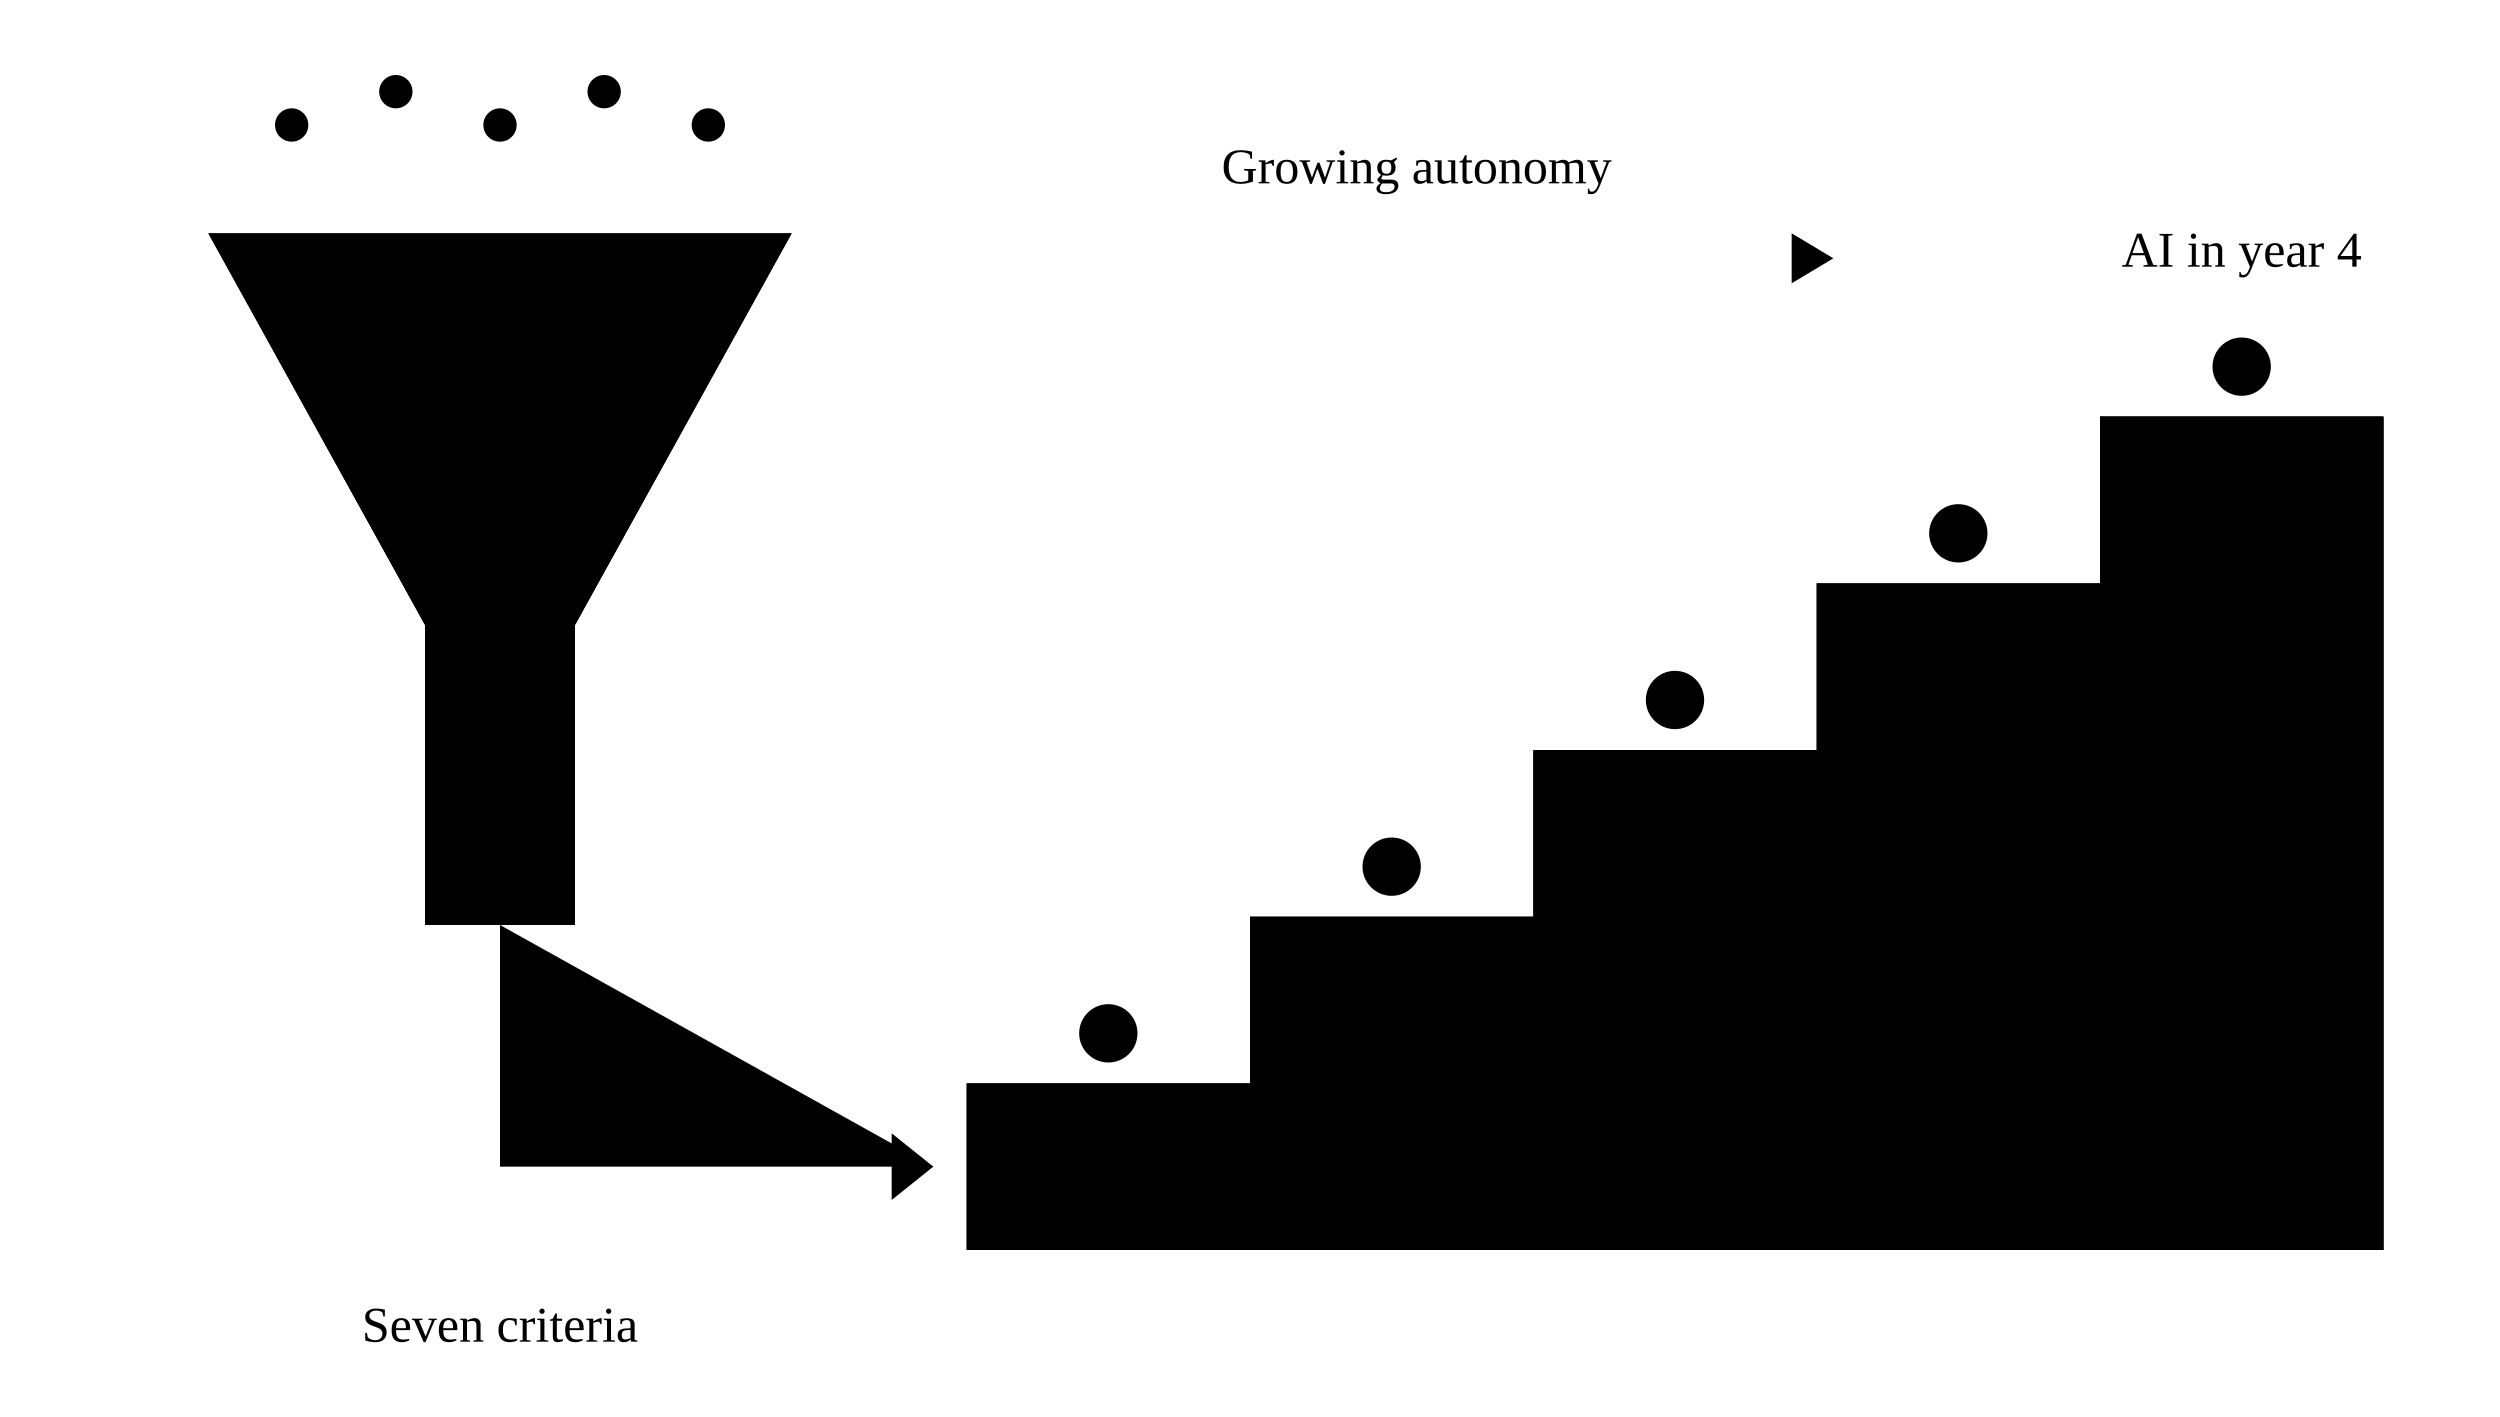
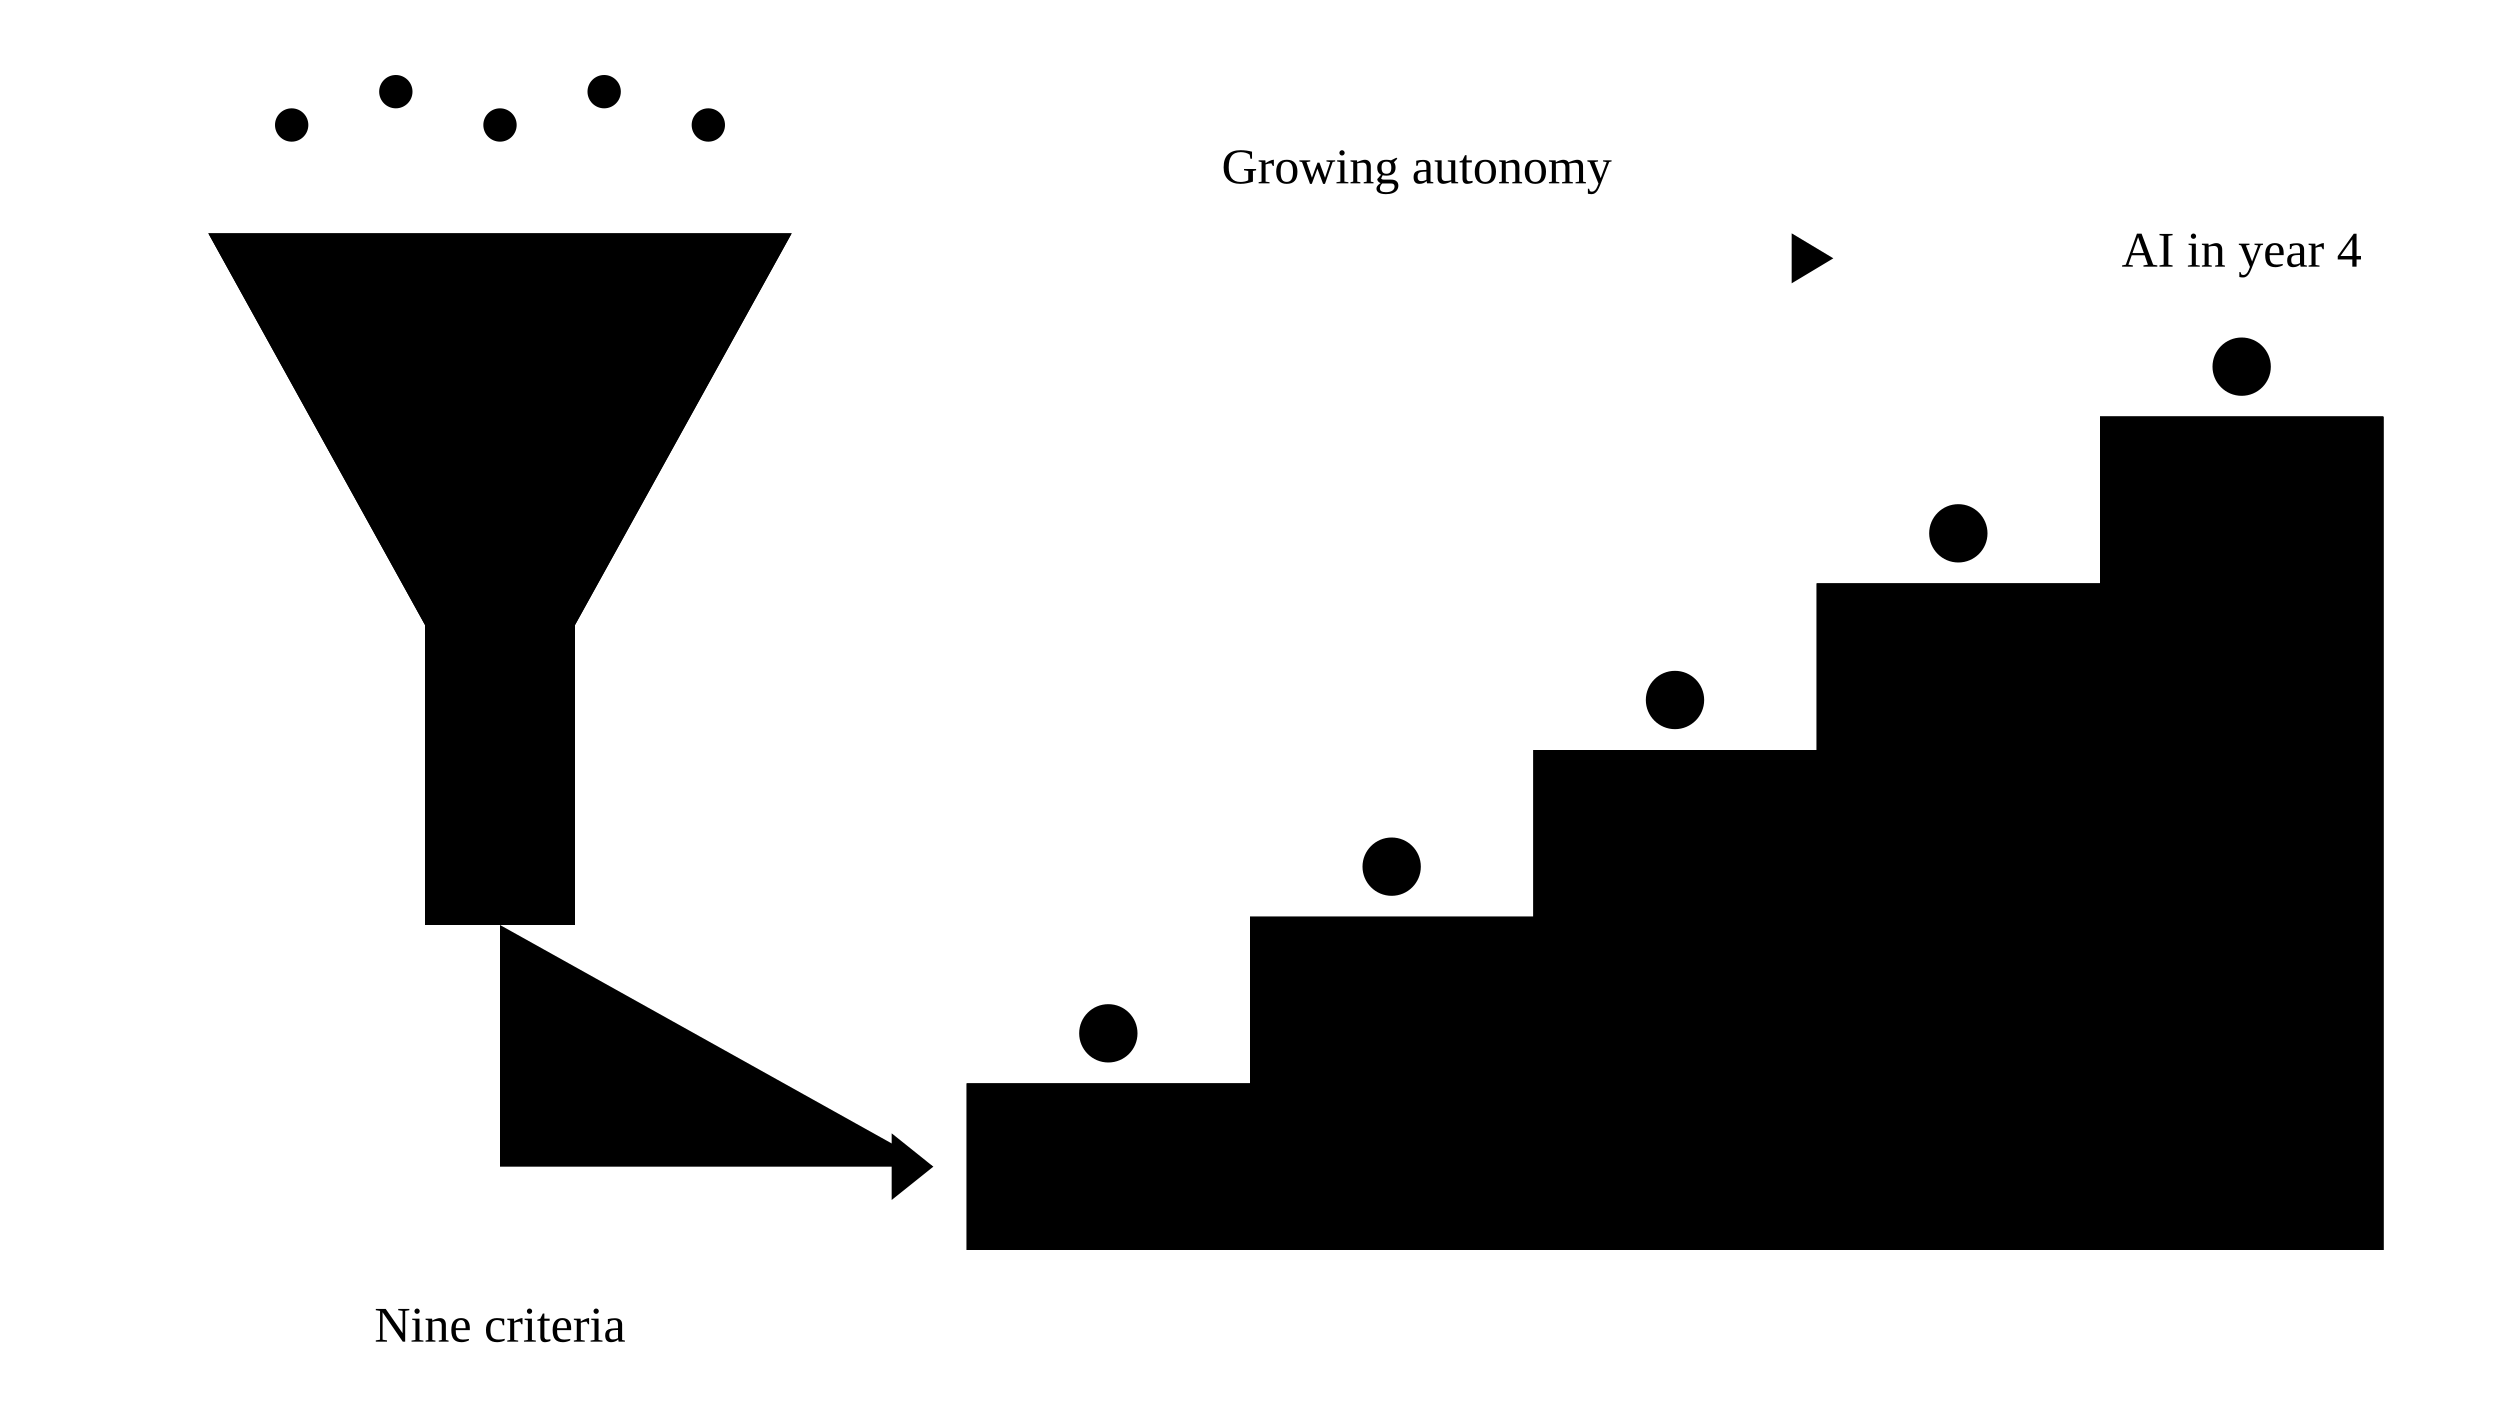
<svg xmlns="http://www.w3.org/2000/svg" viewBox="0 0 600 340">
  <circle class="ft" cx="70" cy="30" r="4" />
  <circle class="ft" cx="95" cy="22" r="4" />
  <circle class="ft" cx="120" cy="30" r="4" />
  <circle class="ft" cx="145" cy="22" r="4" />
  <circle class="ft" cx="170" cy="30" r="4" />
  <path class="fa" d="M50 56 H190 L138 150 V222 L102 222 V150 Z" />
  <path class="t" d="M50 56 H190 L138 150 V222 L102 222 V150 Z" />
  <path class="t" d="M80 90 H160 M98 122 H142" />
  <path class="a" d="M120 222 V280 H224" />
  <path class="a" d="M214 272 L224 280 L214 288" />
-   <text class="lbl" x="120" y="322" text-anchor="middle">Seven criteria</text>
+   <text class="lbl" x="120" y="322" text-anchor="middle">Nine criteria</text>
  <path class="fa" d="M232 300 V260 H300 V220 H368 V180 H436 V140 H504 V100 H572 V300 Z" />
  <path class="t" d="M232 300 V260 H300 V220 H368 V180 H436 V140 H504 V100 H572 V300 Z" />
  <rect class="fz" x="504" y="100" width="68" height="200" />
  <path class="t" d="M504 100 H572 V300 H504 Z" />
  <circle class="t" cx="266" cy="248" r="7" />
  <circle class="t" cx="334" cy="208" r="7" />
  <circle class="t" cx="402" cy="168" r="7" />
  <circle class="t" cx="470" cy="128" r="7" />
  <circle class="t" cx="538" cy="88" r="7" />
  <text class="lbl" x="340" y="44" text-anchor="middle">Growing autonomy</text>
  <path class="a" d="M250 62 H440 M430 56 L440 62 L430 68" />
  <text class="lbl" x="538" y="64" text-anchor="middle">AI in year 4</text>
  <path class="r" d="M520 124 l10 10 l20 -22" />
</svg>
